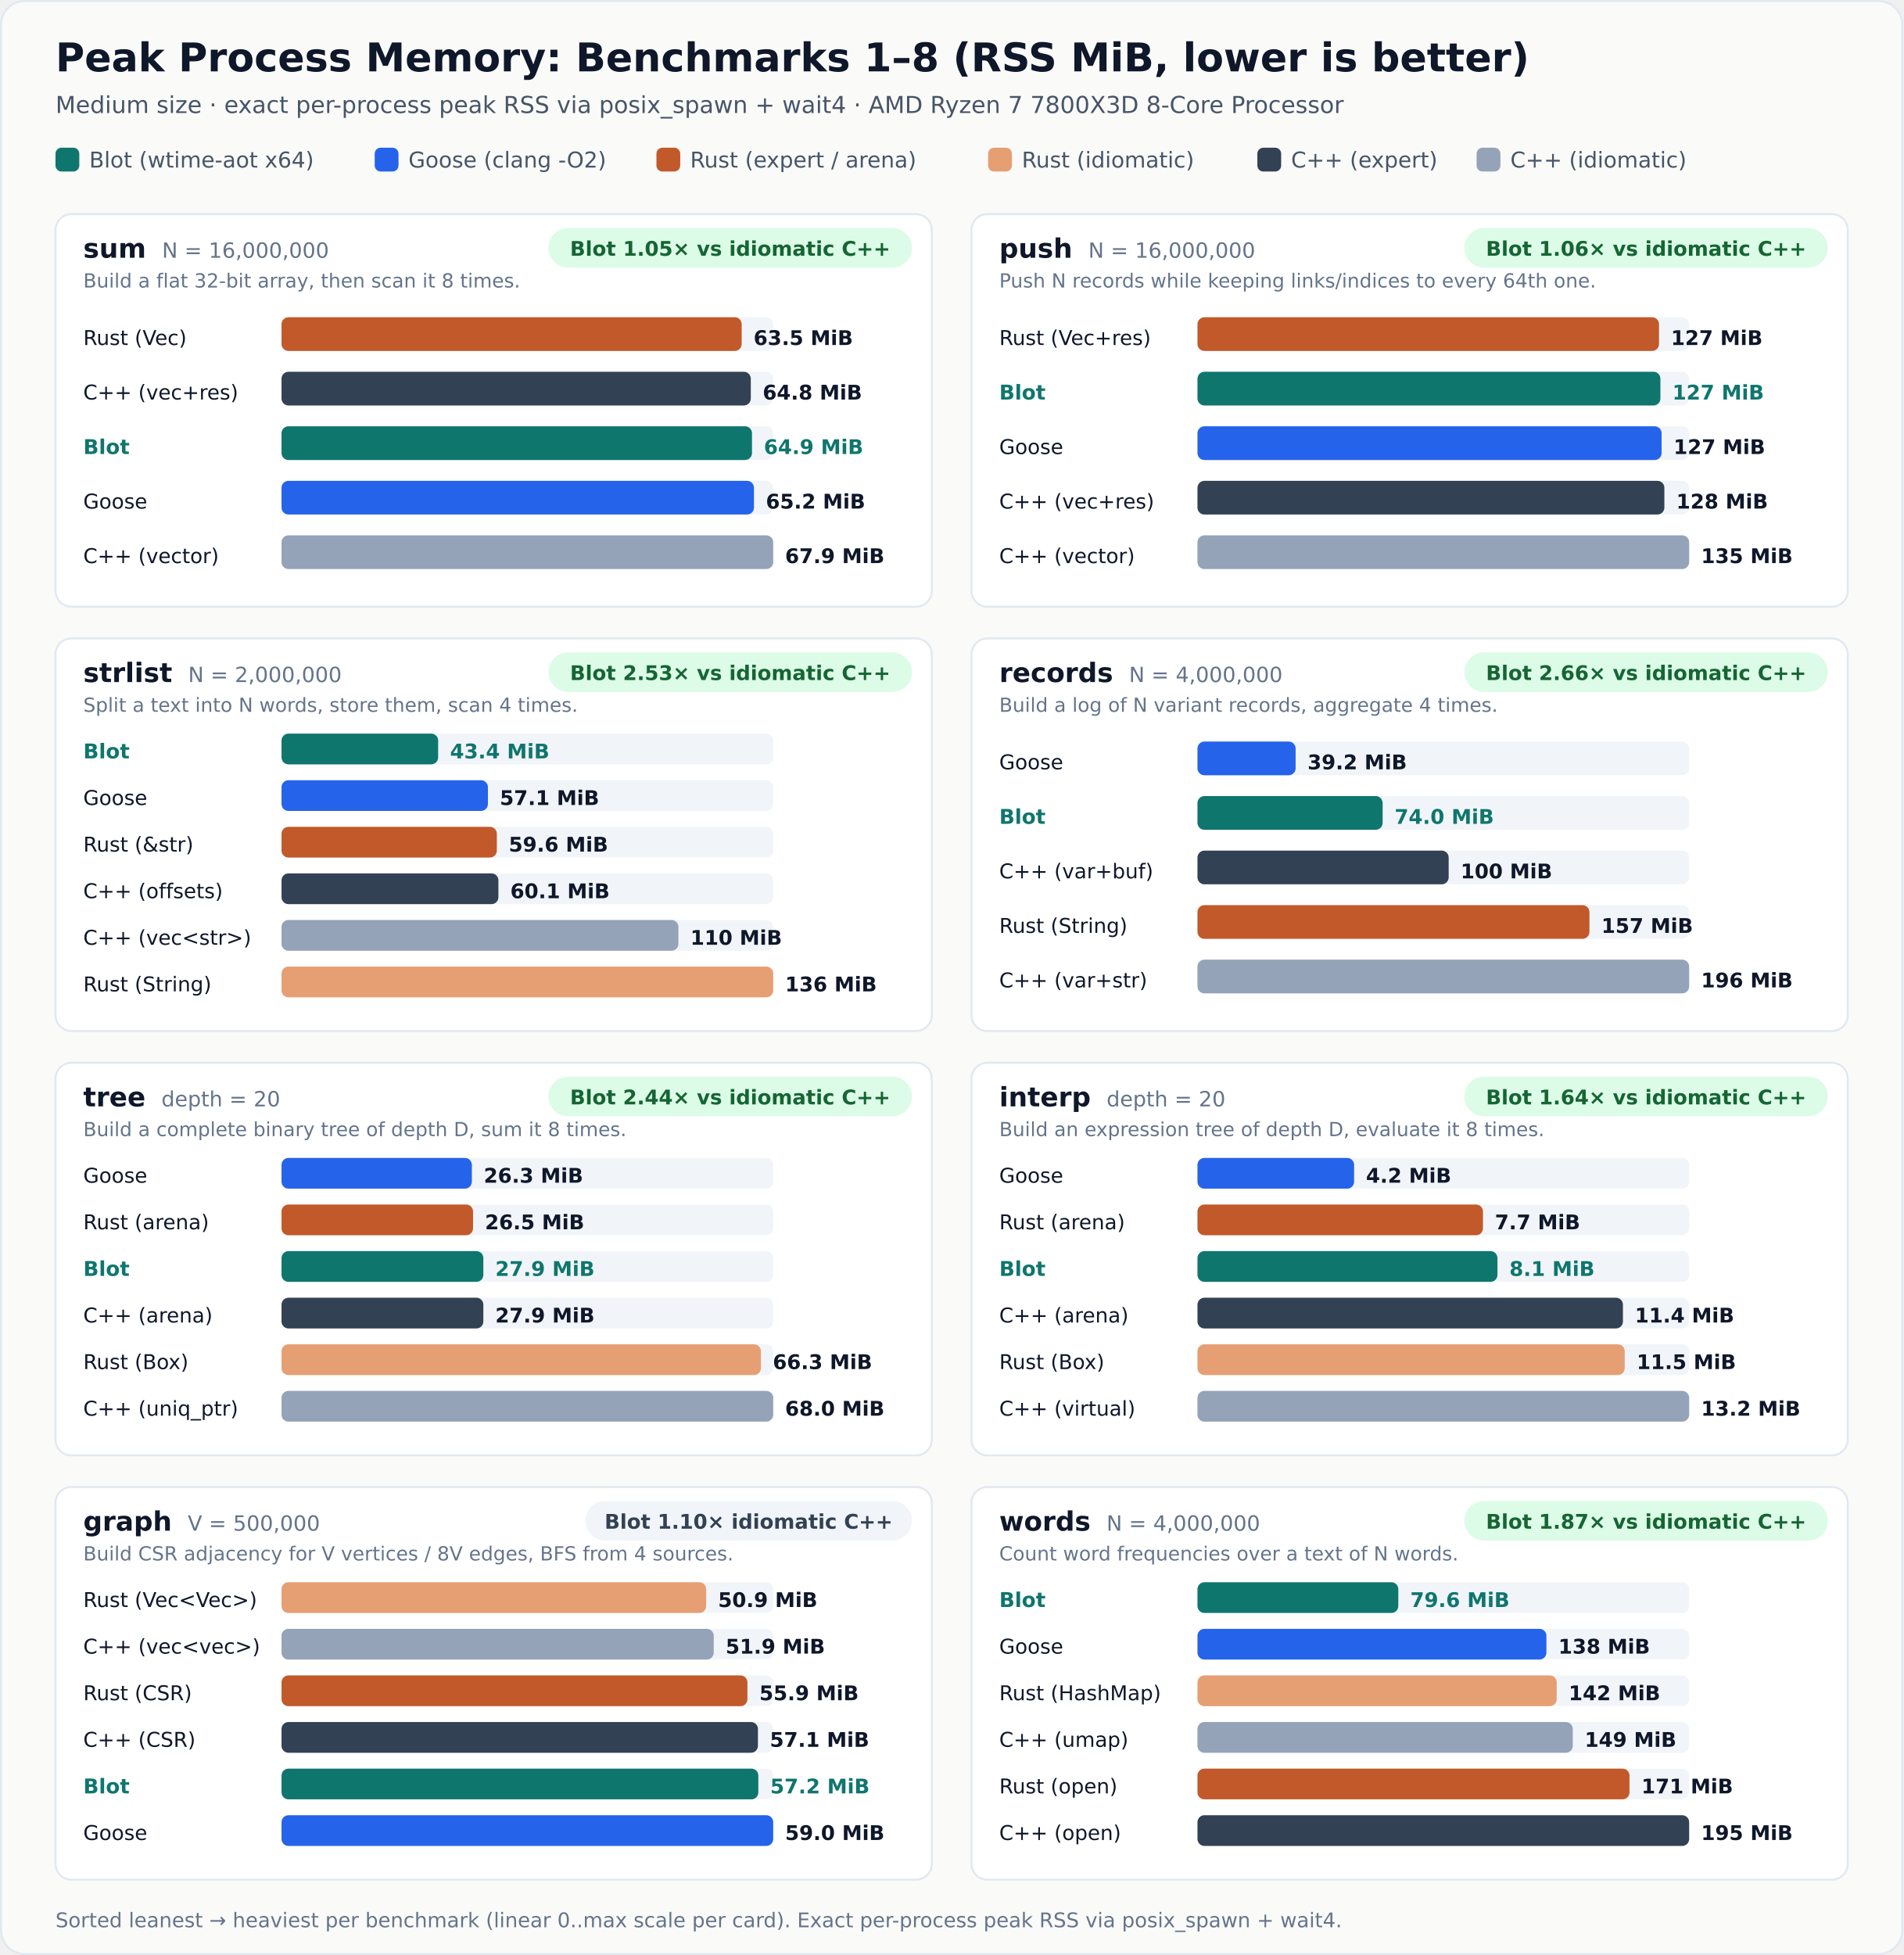
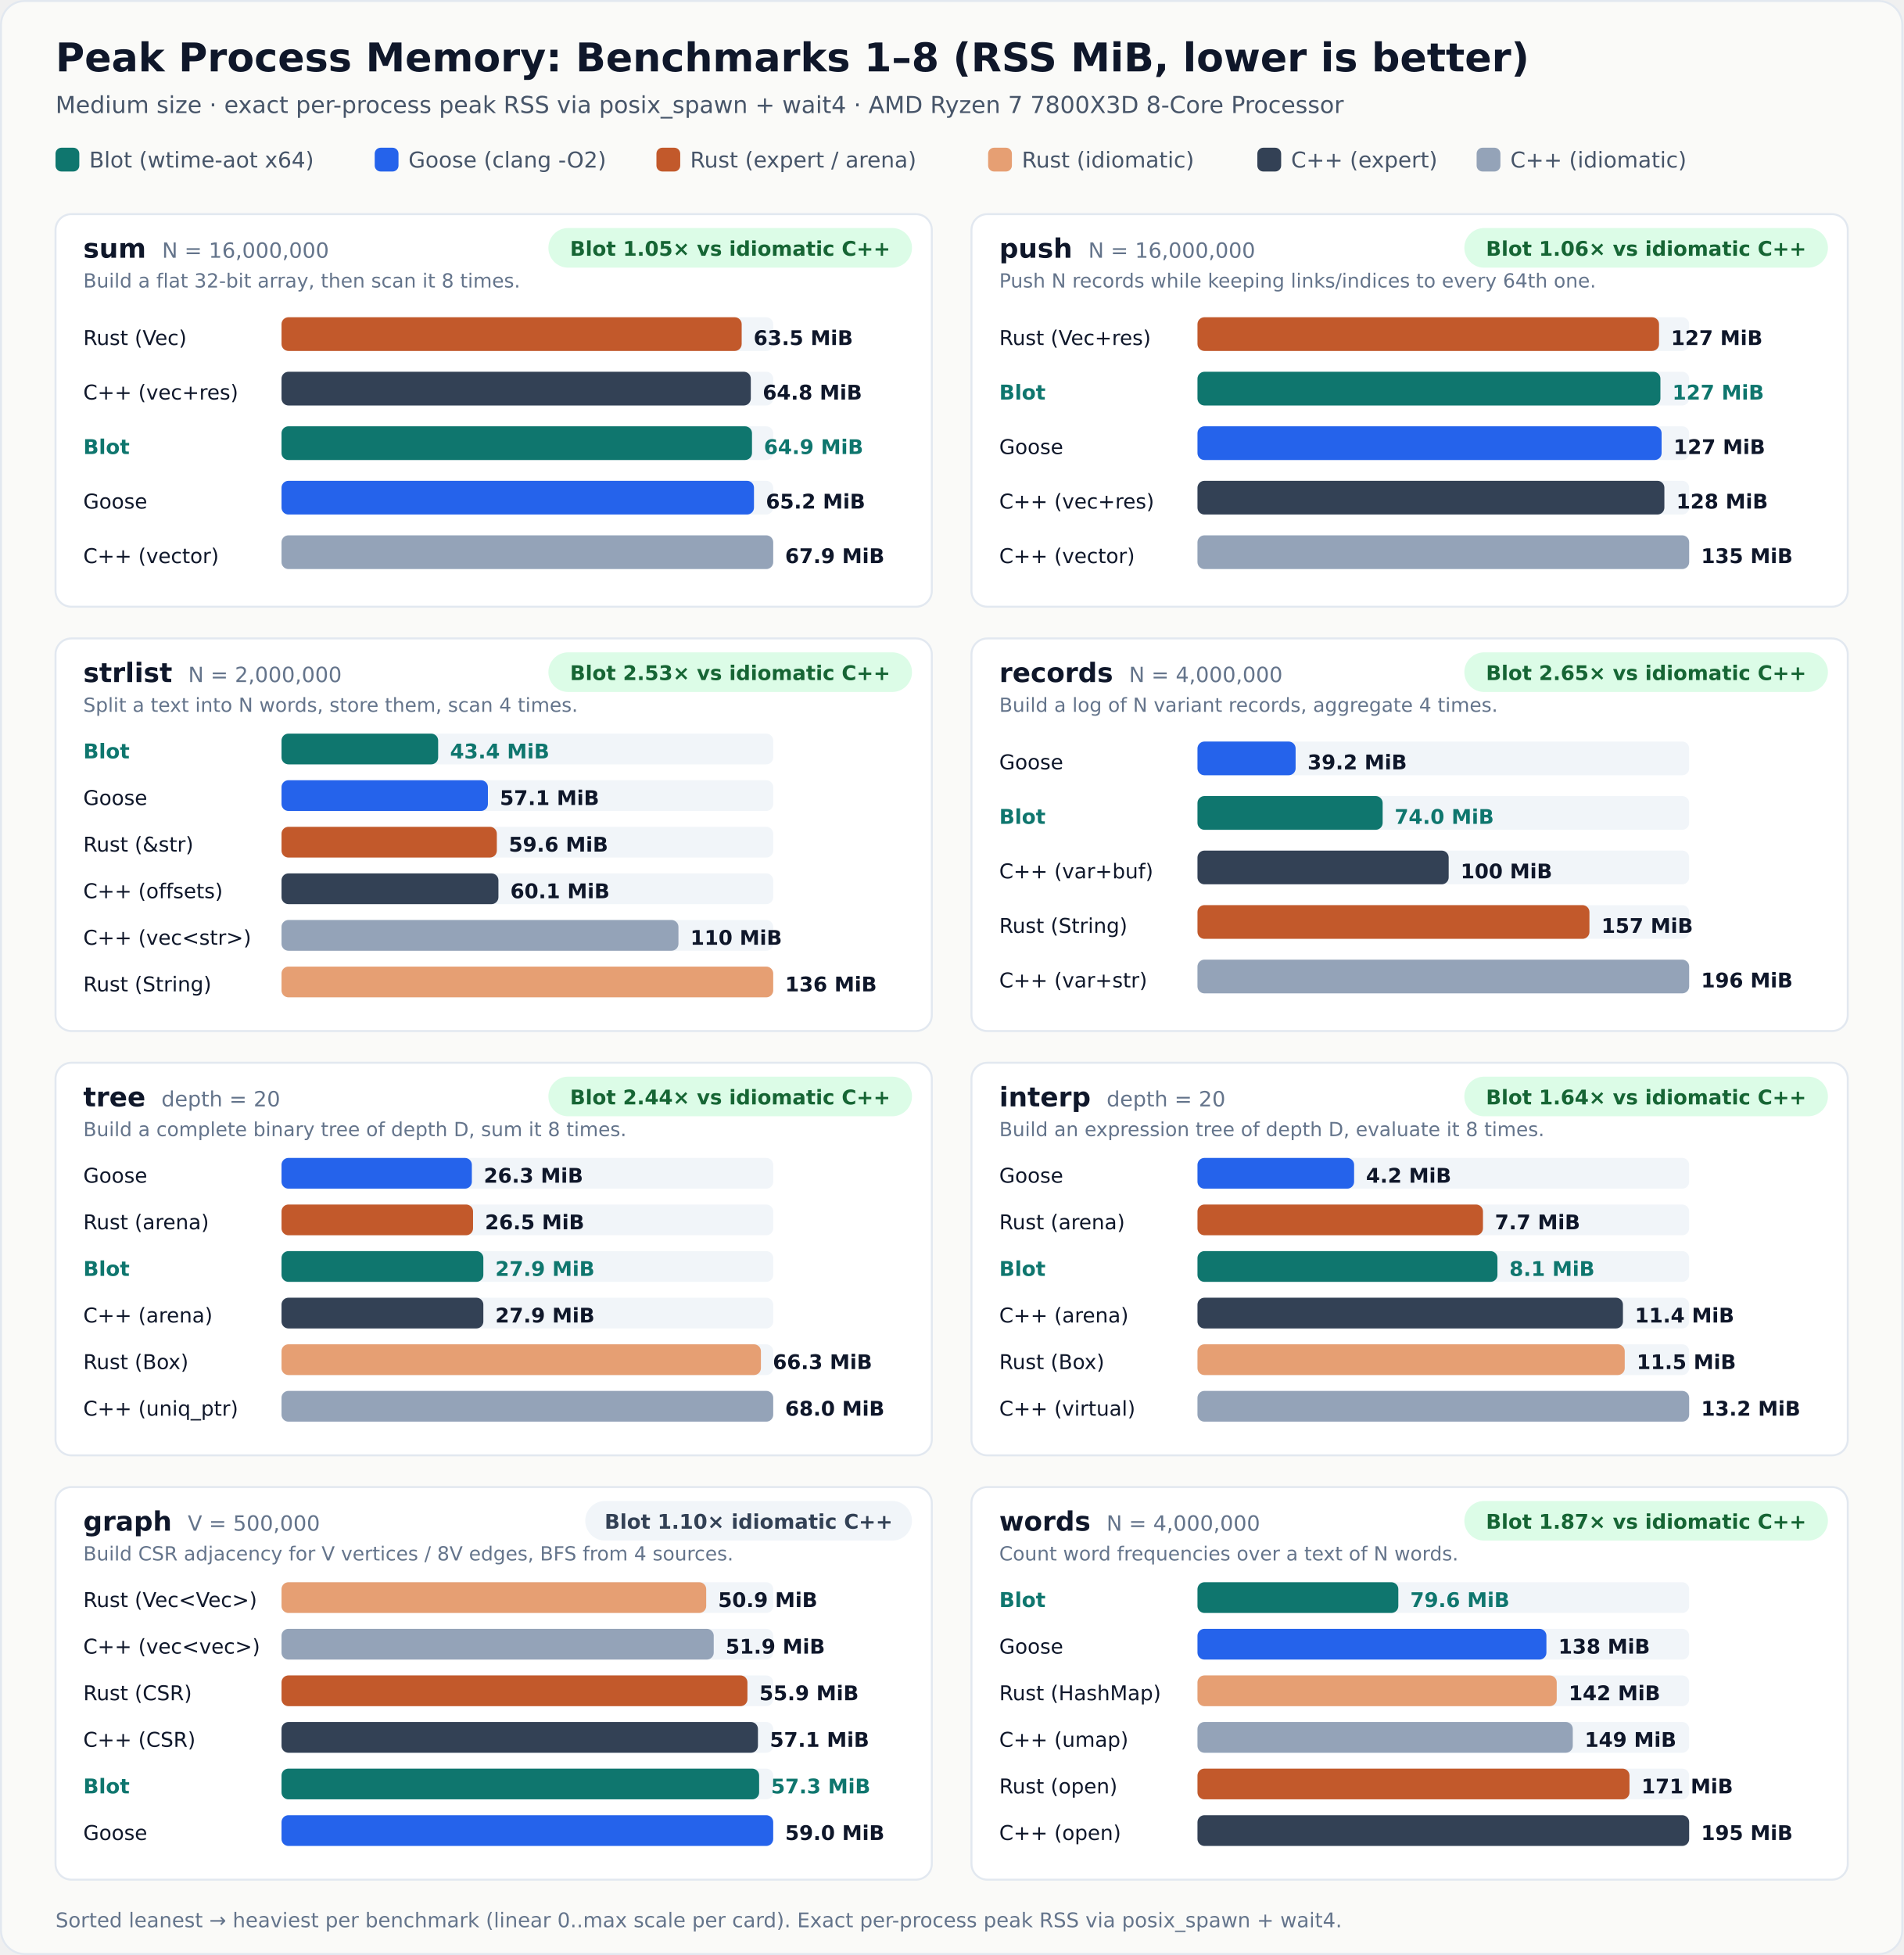
<svg xmlns="http://www.w3.org/2000/svg" width="960" height="986" viewBox="0 0 960 986" role="img" aria-label="Peak Process Memory: Benchmarks 1–8 (RSS MiB, lower is better)">
  <rect x="0.5" y="0.5" width="959" height="985" rx="12" fill="#fafaf8" stroke="#e2e8f0" />
  <text x="28.0" y="36.0" font-family="'DejaVu Sans', system-ui, -apple-system, 'Segoe UI', Helvetica, Arial, sans-serif" font-size="20" font-weight="700" fill="#0f172a" text-anchor="start">Peak Process Memory: Benchmarks 1–8 (RSS MiB, lower is better)</text>
  <text x="28.0" y="57.0" font-family="'DejaVu Sans', system-ui, -apple-system, 'Segoe UI', Helvetica, Arial, sans-serif" font-size="11.8" font-weight="400" fill="#475569" text-anchor="start">Medium size · exact per-process peak RSS via posix_spawn + wait4 · AMD Ryzen 7 7800X3D 8-Core Processor</text>
  <rect x="28.0" y="74.5" width="12" height="12" rx="3" fill="#0f766e" />
  <text x="45.0" y="84.5" font-family="'DejaVu Sans', system-ui, -apple-system, 'Segoe UI', Helvetica, Arial, sans-serif" font-size="11.0" font-weight="500" fill="#475569" text-anchor="start">Blot (wtime-aot x64)</text>
  <rect x="189.0" y="74.5" width="12" height="12" rx="3" fill="#2563eb" />
  <text x="206.0" y="84.5" font-family="'DejaVu Sans', system-ui, -apple-system, 'Segoe UI', Helvetica, Arial, sans-serif" font-size="11.0" font-weight="500" fill="#475569" text-anchor="start">Goose (clang -O2)</text>
  <rect x="331.1" y="74.5" width="12" height="12" rx="3" fill="#c2592b" />
  <text x="348.1" y="84.5" font-family="'DejaVu Sans', system-ui, -apple-system, 'Segoe UI', Helvetica, Arial, sans-serif" font-size="11.0" font-weight="500" fill="#475569" text-anchor="start">Rust (expert / arena)</text>
  <rect x="498.4" y="74.5" width="12" height="12" rx="3" fill="#e69f73" />
  <text x="515.4" y="84.5" font-family="'DejaVu Sans', system-ui, -apple-system, 'Segoe UI', Helvetica, Arial, sans-serif" font-size="11.0" font-weight="500" fill="#475569" text-anchor="start">Rust (idiomatic)</text>
  <rect x="634.2" y="74.5" width="12" height="12" rx="3" fill="#334155" />
  <text x="651.2" y="84.5" font-family="'DejaVu Sans', system-ui, -apple-system, 'Segoe UI', Helvetica, Arial, sans-serif" font-size="11.0" font-weight="500" fill="#475569" text-anchor="start">C++ (expert)</text>
  <rect x="744.8" y="74.5" width="12" height="12" rx="3" fill="#94a3b8" />
  <text x="761.8" y="84.5" font-family="'DejaVu Sans', system-ui, -apple-system, 'Segoe UI', Helvetica, Arial, sans-serif" font-size="11.0" font-weight="500" fill="#475569" text-anchor="start">C++ (idiomatic)</text>
  <rect x="28" y="108" width="442" height="198" rx="8" fill="#ffffff" stroke="#e2e8f0" />
  <text x="42.0" y="130.0" font-family="'DejaVu Sans', system-ui, -apple-system, 'Segoe UI', Helvetica, Arial, sans-serif" font-size="13.5" font-weight="700" fill="#0f172a">sum<tspan dx="8" font-size="10.6" font-weight="500" fill="#64748b">N = 16,000,000</tspan>
  </text>
  <rect x="276.6" y="115.0" width="183.4" height="20.0" rx="10" fill="#dcfce7" />
  <text x="368.3" y="129.0" font-family="'DejaVu Sans', system-ui, -apple-system, 'Segoe UI', Helvetica, Arial, sans-serif" font-size="10.2" font-weight="600" fill="#166534" text-anchor="middle">Blot 1.05× vs idiomatic C++</text>
  <text x="42.0" y="145.0" font-family="'DejaVu Sans', system-ui, -apple-system, 'Segoe UI', Helvetica, Arial, sans-serif" font-size="9.8" font-weight="400" fill="#64748b" text-anchor="start">Build a flat 32-bit array, then scan it 8 times.</text>
  <text x="42.0" y="174.0" font-family="'DejaVu Sans', system-ui, -apple-system, 'Segoe UI', Helvetica, Arial, sans-serif" font-size="10.3" font-weight="500" fill="#0f172a" text-anchor="start">Rust (Vec)</text>
  <rect x="142.0" y="160.0" width="248.0" height="17.0" rx="3.5" fill="#f1f5f9" />
  <rect x="142.0" y="160.0" width="232.1" height="17.0" rx="3.5" fill="#c2592b" />
  <text x="380.1" y="174.0" font-family="'DejaVu Sans', system-ui, -apple-system, 'Segoe UI', Helvetica, Arial, sans-serif" font-size="10.2" font-weight="600" fill="#0f172a" text-anchor="start">63.5 MiB</text>
  <text x="42.0" y="201.5" font-family="'DejaVu Sans', system-ui, -apple-system, 'Segoe UI', Helvetica, Arial, sans-serif" font-size="10.3" font-weight="500" fill="#0f172a" text-anchor="start">C++ (vec+res)</text>
  <rect x="142.0" y="187.5" width="248.0" height="17.0" rx="3.5" fill="#f1f5f9" />
  <rect x="142.0" y="187.5" width="236.7" height="17.0" rx="3.5" fill="#334155" />
  <text x="384.7" y="201.5" font-family="'DejaVu Sans', system-ui, -apple-system, 'Segoe UI', Helvetica, Arial, sans-serif" font-size="10.2" font-weight="600" fill="#0f172a" text-anchor="start">64.8 MiB</text>
  <text x="42.0" y="229.0" font-family="'DejaVu Sans', system-ui, -apple-system, 'Segoe UI', Helvetica, Arial, sans-serif" font-size="10.3" font-weight="700" fill="#0f766e" text-anchor="start">Blot</text>
  <rect x="142.0" y="215.0" width="248.0" height="17.0" rx="3.5" fill="#f1f5f9" />
  <rect x="142.0" y="215.0" width="237.3" height="17.0" rx="3.5" fill="#0f766e" />
  <text x="385.3" y="229.0" font-family="'DejaVu Sans', system-ui, -apple-system, 'Segoe UI', Helvetica, Arial, sans-serif" font-size="10.2" font-weight="700" fill="#0f766e" text-anchor="start">64.9 MiB</text>
  <text x="42.0" y="256.5" font-family="'DejaVu Sans', system-ui, -apple-system, 'Segoe UI', Helvetica, Arial, sans-serif" font-size="10.3" font-weight="500" fill="#0f172a" text-anchor="start">Goose</text>
  <rect x="142.0" y="242.5" width="248.0" height="17.0" rx="3.5" fill="#f1f5f9" />
  <rect x="142.0" y="242.5" width="238.3" height="17.0" rx="3.5" fill="#2563eb" />
  <text x="386.3" y="256.5" font-family="'DejaVu Sans', system-ui, -apple-system, 'Segoe UI', Helvetica, Arial, sans-serif" font-size="10.2" font-weight="600" fill="#0f172a" text-anchor="start">65.2 MiB</text>
  <text x="42.0" y="284.0" font-family="'DejaVu Sans', system-ui, -apple-system, 'Segoe UI', Helvetica, Arial, sans-serif" font-size="10.3" font-weight="500" fill="#0f172a" text-anchor="start">C++ (vector)</text>
  <rect x="142.0" y="270.0" width="248.0" height="17.0" rx="3.5" fill="#f1f5f9" />
  <rect x="142.0" y="270.0" width="248.0" height="17.0" rx="3.5" fill="#94a3b8" />
  <text x="396.0" y="284.0" font-family="'DejaVu Sans', system-ui, -apple-system, 'Segoe UI', Helvetica, Arial, sans-serif" font-size="10.2" font-weight="600" fill="#0f172a" text-anchor="start">67.9 MiB</text>
  <rect x="490" y="108" width="442" height="198" rx="8" fill="#ffffff" stroke="#e2e8f0" />
  <text x="504.0" y="130.0" font-family="'DejaVu Sans', system-ui, -apple-system, 'Segoe UI', Helvetica, Arial, sans-serif" font-size="13.5" font-weight="700" fill="#0f172a">push<tspan dx="8" font-size="10.6" font-weight="500" fill="#64748b">N = 16,000,000</tspan>
  </text>
  <rect x="738.6" y="115.0" width="183.4" height="20.0" rx="10" fill="#dcfce7" />
  <text x="830.3" y="129.0" font-family="'DejaVu Sans', system-ui, -apple-system, 'Segoe UI', Helvetica, Arial, sans-serif" font-size="10.2" font-weight="600" fill="#166534" text-anchor="middle">Blot 1.06× vs idiomatic C++</text>
  <text x="504.0" y="145.0" font-family="'DejaVu Sans', system-ui, -apple-system, 'Segoe UI', Helvetica, Arial, sans-serif" font-size="9.8" font-weight="400" fill="#64748b" text-anchor="start">Push N records while keeping links/indices to every 64th one.</text>
  <text x="504.0" y="174.0" font-family="'DejaVu Sans', system-ui, -apple-system, 'Segoe UI', Helvetica, Arial, sans-serif" font-size="10.3" font-weight="500" fill="#0f172a" text-anchor="start">Rust (Vec+res)</text>
  <rect x="604.0" y="160.0" width="248.0" height="17.0" rx="3.5" fill="#f1f5f9" />
  <rect x="604.0" y="160.0" width="232.8" height="17.0" rx="3.5" fill="#c2592b" />
  <text x="842.8" y="174.0" font-family="'DejaVu Sans', system-ui, -apple-system, 'Segoe UI', Helvetica, Arial, sans-serif" font-size="10.2" font-weight="600" fill="#0f172a" text-anchor="start">127 MiB</text>
  <text x="504.0" y="201.5" font-family="'DejaVu Sans', system-ui, -apple-system, 'Segoe UI', Helvetica, Arial, sans-serif" font-size="10.3" font-weight="700" fill="#0f766e" text-anchor="start">Blot</text>
  <rect x="604.0" y="187.5" width="248.0" height="17.0" rx="3.5" fill="#f1f5f9" />
  <rect x="604.0" y="187.5" width="233.5" height="17.0" rx="3.5" fill="#0f766e" />
  <text x="843.5" y="201.5" font-family="'DejaVu Sans', system-ui, -apple-system, 'Segoe UI', Helvetica, Arial, sans-serif" font-size="10.2" font-weight="700" fill="#0f766e" text-anchor="start">127 MiB</text>
  <text x="504.0" y="229.0" font-family="'DejaVu Sans', system-ui, -apple-system, 'Segoe UI', Helvetica, Arial, sans-serif" font-size="10.3" font-weight="500" fill="#0f172a" text-anchor="start">Goose</text>
  <rect x="604.0" y="215.0" width="248.0" height="17.0" rx="3.5" fill="#f1f5f9" />
  <rect x="604.0" y="215.0" width="234.1" height="17.0" rx="3.5" fill="#2563eb" />
  <text x="844.1" y="229.0" font-family="'DejaVu Sans', system-ui, -apple-system, 'Segoe UI', Helvetica, Arial, sans-serif" font-size="10.2" font-weight="600" fill="#0f172a" text-anchor="start">127 MiB</text>
  <text x="504.0" y="256.5" font-family="'DejaVu Sans', system-ui, -apple-system, 'Segoe UI', Helvetica, Arial, sans-serif" font-size="10.3" font-weight="500" fill="#0f172a" text-anchor="start">C++ (vec+res)</text>
  <rect x="604.0" y="242.5" width="248.0" height="17.0" rx="3.5" fill="#f1f5f9" />
  <rect x="604.0" y="242.5" width="235.5" height="17.0" rx="3.5" fill="#334155" />
  <text x="845.5" y="256.5" font-family="'DejaVu Sans', system-ui, -apple-system, 'Segoe UI', Helvetica, Arial, sans-serif" font-size="10.2" font-weight="600" fill="#0f172a" text-anchor="start">128 MiB</text>
  <text x="504.0" y="284.0" font-family="'DejaVu Sans', system-ui, -apple-system, 'Segoe UI', Helvetica, Arial, sans-serif" font-size="10.3" font-weight="500" fill="#0f172a" text-anchor="start">C++ (vector)</text>
  <rect x="604.0" y="270.0" width="248.0" height="17.0" rx="3.5" fill="#f1f5f9" />
  <rect x="604.0" y="270.0" width="248.0" height="17.0" rx="3.5" fill="#94a3b8" />
  <text x="858.0" y="284.0" font-family="'DejaVu Sans', system-ui, -apple-system, 'Segoe UI', Helvetica, Arial, sans-serif" font-size="10.2" font-weight="600" fill="#0f172a" text-anchor="start">135 MiB</text>
  <rect x="28" y="322" width="442" height="198" rx="8" fill="#ffffff" stroke="#e2e8f0" />
  <text x="42.0" y="344.0" font-family="'DejaVu Sans', system-ui, -apple-system, 'Segoe UI', Helvetica, Arial, sans-serif" font-size="13.5" font-weight="700" fill="#0f172a">strlist<tspan dx="8" font-size="10.6" font-weight="500" fill="#64748b">N = 2,000,000</tspan>
  </text>
  <rect x="276.6" y="329.0" width="183.4" height="20.0" rx="10" fill="#dcfce7" />
  <text x="368.3" y="343.0" font-family="'DejaVu Sans', system-ui, -apple-system, 'Segoe UI', Helvetica, Arial, sans-serif" font-size="10.2" font-weight="600" fill="#166534" text-anchor="middle">Blot 2.53× vs idiomatic C++</text>
  <text x="42.0" y="359.0" font-family="'DejaVu Sans', system-ui, -apple-system, 'Segoe UI', Helvetica, Arial, sans-serif" font-size="9.8" font-weight="400" fill="#64748b" text-anchor="start">Split a text into N words, store them, scan 4 times.</text>
  <text x="42.0" y="382.5" font-family="'DejaVu Sans', system-ui, -apple-system, 'Segoe UI', Helvetica, Arial, sans-serif" font-size="10.3" font-weight="700" fill="#0f766e" text-anchor="start">Blot</text>
  <rect x="142.0" y="370.0" width="248.0" height="15.5" rx="3.5" fill="#f1f5f9" />
  <rect x="142.0" y="370.0" width="79.0" height="15.5" rx="3.5" fill="#0f766e" />
  <text x="227.0" y="382.5" font-family="'DejaVu Sans', system-ui, -apple-system, 'Segoe UI', Helvetica, Arial, sans-serif" font-size="10.2" font-weight="700" fill="#0f766e" text-anchor="start">43.4 MiB</text>
  <text x="42.0" y="406.0" font-family="'DejaVu Sans', system-ui, -apple-system, 'Segoe UI', Helvetica, Arial, sans-serif" font-size="10.3" font-weight="500" fill="#0f172a" text-anchor="start">Goose</text>
  <rect x="142.0" y="393.5" width="248.0" height="15.5" rx="3.5" fill="#f1f5f9" />
  <rect x="142.0" y="393.5" width="104.1" height="15.5" rx="3.5" fill="#2563eb" />
  <text x="252.1" y="406.0" font-family="'DejaVu Sans', system-ui, -apple-system, 'Segoe UI', Helvetica, Arial, sans-serif" font-size="10.2" font-weight="600" fill="#0f172a" text-anchor="start">57.1 MiB</text>
  <text x="42.0" y="429.5" font-family="'DejaVu Sans', system-ui, -apple-system, 'Segoe UI', Helvetica, Arial, sans-serif" font-size="10.3" font-weight="500" fill="#0f172a" text-anchor="start">Rust (&amp;str)</text>
  <rect x="142.0" y="417.0" width="248.0" height="15.5" rx="3.5" fill="#f1f5f9" />
  <rect x="142.0" y="417.0" width="108.6" height="15.5" rx="3.5" fill="#c2592b" />
  <text x="256.6" y="429.5" font-family="'DejaVu Sans', system-ui, -apple-system, 'Segoe UI', Helvetica, Arial, sans-serif" font-size="10.2" font-weight="600" fill="#0f172a" text-anchor="start">59.6 MiB</text>
  <text x="42.0" y="453.0" font-family="'DejaVu Sans', system-ui, -apple-system, 'Segoe UI', Helvetica, Arial, sans-serif" font-size="10.3" font-weight="500" fill="#0f172a" text-anchor="start">C++ (offsets)</text>
  <rect x="142.0" y="440.5" width="248.0" height="15.5" rx="3.5" fill="#f1f5f9" />
  <rect x="142.0" y="440.5" width="109.4" height="15.5" rx="3.5" fill="#334155" />
  <text x="257.4" y="453.0" font-family="'DejaVu Sans', system-ui, -apple-system, 'Segoe UI', Helvetica, Arial, sans-serif" font-size="10.2" font-weight="600" fill="#0f172a" text-anchor="start">60.1 MiB</text>
  <text x="42.0" y="476.5" font-family="'DejaVu Sans', system-ui, -apple-system, 'Segoe UI', Helvetica, Arial, sans-serif" font-size="10.3" font-weight="500" fill="#0f172a" text-anchor="start">C++ (vec&lt;str&gt;)</text>
  <rect x="142.0" y="464.0" width="248.0" height="15.5" rx="3.5" fill="#f1f5f9" />
  <rect x="142.0" y="464.0" width="200.2" height="15.5" rx="3.5" fill="#94a3b8" />
  <text x="348.2" y="476.5" font-family="'DejaVu Sans', system-ui, -apple-system, 'Segoe UI', Helvetica, Arial, sans-serif" font-size="10.2" font-weight="600" fill="#0f172a" text-anchor="start">110 MiB</text>
  <text x="42.0" y="500.0" font-family="'DejaVu Sans', system-ui, -apple-system, 'Segoe UI', Helvetica, Arial, sans-serif" font-size="10.3" font-weight="500" fill="#0f172a" text-anchor="start">Rust (String)</text>
  <rect x="142.0" y="487.5" width="248.0" height="15.5" rx="3.5" fill="#f1f5f9" />
  <rect x="142.0" y="487.5" width="248.0" height="15.5" rx="3.5" fill="#e69f73" />
  <text x="396.0" y="500.0" font-family="'DejaVu Sans', system-ui, -apple-system, 'Segoe UI', Helvetica, Arial, sans-serif" font-size="10.2" font-weight="600" fill="#0f172a" text-anchor="start">136 MiB</text>
  <rect x="490" y="322" width="442" height="198" rx="8" fill="#ffffff" stroke="#e2e8f0" />
  <text x="504.0" y="344.0" font-family="'DejaVu Sans', system-ui, -apple-system, 'Segoe UI', Helvetica, Arial, sans-serif" font-size="13.5" font-weight="700" fill="#0f172a">records<tspan dx="8" font-size="10.6" font-weight="500" fill="#64748b">N = 4,000,000</tspan>
  </text>
  <rect x="738.6" y="329.0" width="183.4" height="20.0" rx="10" fill="#dcfce7" />
-   <text x="830.3" y="343.0" font-family="'DejaVu Sans', system-ui, -apple-system, 'Segoe UI', Helvetica, Arial, sans-serif" font-size="10.2" font-weight="600" fill="#166534" text-anchor="middle">Blot 2.66× vs idiomatic C++</text>
+   <text x="830.3" y="343.0" font-family="'DejaVu Sans', system-ui, -apple-system, 'Segoe UI', Helvetica, Arial, sans-serif" font-size="10.2" font-weight="600" fill="#166534" text-anchor="middle">Blot 2.65× vs idiomatic C++</text>
  <text x="504.0" y="359.0" font-family="'DejaVu Sans', system-ui, -apple-system, 'Segoe UI', Helvetica, Arial, sans-serif" font-size="9.8" font-weight="400" fill="#64748b" text-anchor="start">Build a log of N variant records, aggregate 4 times.</text>
  <text x="504.0" y="388.0" font-family="'DejaVu Sans', system-ui, -apple-system, 'Segoe UI', Helvetica, Arial, sans-serif" font-size="10.3" font-weight="500" fill="#0f172a" text-anchor="start">Goose</text>
  <rect x="604.0" y="374.0" width="248.0" height="17.0" rx="3.5" fill="#f1f5f9" />
  <rect x="604.0" y="374.0" width="49.5" height="17.0" rx="3.5" fill="#2563eb" />
  <text x="659.5" y="388.0" font-family="'DejaVu Sans', system-ui, -apple-system, 'Segoe UI', Helvetica, Arial, sans-serif" font-size="10.2" font-weight="600" fill="#0f172a" text-anchor="start">39.2 MiB</text>
  <text x="504.0" y="415.5" font-family="'DejaVu Sans', system-ui, -apple-system, 'Segoe UI', Helvetica, Arial, sans-serif" font-size="10.3" font-weight="700" fill="#0f766e" text-anchor="start">Blot</text>
  <rect x="604.0" y="401.5" width="248.0" height="17.0" rx="3.5" fill="#f1f5f9" />
  <rect x="604.0" y="401.5" width="93.4" height="17.0" rx="3.5" fill="#0f766e" />
  <text x="703.4" y="415.5" font-family="'DejaVu Sans', system-ui, -apple-system, 'Segoe UI', Helvetica, Arial, sans-serif" font-size="10.2" font-weight="700" fill="#0f766e" text-anchor="start">74.0 MiB</text>
  <text x="504.0" y="443.0" font-family="'DejaVu Sans', system-ui, -apple-system, 'Segoe UI', Helvetica, Arial, sans-serif" font-size="10.3" font-weight="500" fill="#0f172a" text-anchor="start">C++ (var+buf)</text>
  <rect x="604.0" y="429.0" width="248.0" height="17.0" rx="3.5" fill="#f1f5f9" />
  <rect x="604.0" y="429.0" width="126.7" height="17.0" rx="3.5" fill="#334155" />
  <text x="736.7" y="443.0" font-family="'DejaVu Sans', system-ui, -apple-system, 'Segoe UI', Helvetica, Arial, sans-serif" font-size="10.2" font-weight="600" fill="#0f172a" text-anchor="start">100 MiB</text>
  <text x="504.0" y="470.5" font-family="'DejaVu Sans', system-ui, -apple-system, 'Segoe UI', Helvetica, Arial, sans-serif" font-size="10.3" font-weight="500" fill="#0f172a" text-anchor="start">Rust (String)</text>
  <rect x="604.0" y="456.5" width="248.0" height="17.0" rx="3.5" fill="#f1f5f9" />
  <rect x="604.0" y="456.5" width="197.7" height="17.0" rx="3.5" fill="#c2592b" />
  <text x="807.7" y="470.5" font-family="'DejaVu Sans', system-ui, -apple-system, 'Segoe UI', Helvetica, Arial, sans-serif" font-size="10.2" font-weight="600" fill="#0f172a" text-anchor="start">157 MiB</text>
  <text x="504.0" y="498.0" font-family="'DejaVu Sans', system-ui, -apple-system, 'Segoe UI', Helvetica, Arial, sans-serif" font-size="10.3" font-weight="500" fill="#0f172a" text-anchor="start">C++ (var+str)</text>
  <rect x="604.0" y="484.0" width="248.0" height="17.0" rx="3.5" fill="#f1f5f9" />
  <rect x="604.0" y="484.0" width="248.0" height="17.0" rx="3.5" fill="#94a3b8" />
  <text x="858.0" y="498.0" font-family="'DejaVu Sans', system-ui, -apple-system, 'Segoe UI', Helvetica, Arial, sans-serif" font-size="10.2" font-weight="600" fill="#0f172a" text-anchor="start">196 MiB</text>
  <rect x="28" y="536" width="442" height="198" rx="8" fill="#ffffff" stroke="#e2e8f0" />
  <text x="42.0" y="558.0" font-family="'DejaVu Sans', system-ui, -apple-system, 'Segoe UI', Helvetica, Arial, sans-serif" font-size="13.5" font-weight="700" fill="#0f172a">tree<tspan dx="8" font-size="10.6" font-weight="500" fill="#64748b">depth = 20</tspan>
  </text>
  <rect x="276.6" y="543.0" width="183.4" height="20.0" rx="10" fill="#dcfce7" />
  <text x="368.3" y="557.0" font-family="'DejaVu Sans', system-ui, -apple-system, 'Segoe UI', Helvetica, Arial, sans-serif" font-size="10.2" font-weight="600" fill="#166534" text-anchor="middle">Blot 2.44× vs idiomatic C++</text>
  <text x="42.0" y="573.0" font-family="'DejaVu Sans', system-ui, -apple-system, 'Segoe UI', Helvetica, Arial, sans-serif" font-size="9.8" font-weight="400" fill="#64748b" text-anchor="start">Build a complete binary tree of depth D, sum it 8 times.</text>
  <text x="42.0" y="596.5" font-family="'DejaVu Sans', system-ui, -apple-system, 'Segoe UI', Helvetica, Arial, sans-serif" font-size="10.3" font-weight="500" fill="#0f172a" text-anchor="start">Goose</text>
  <rect x="142.0" y="584.0" width="248.0" height="15.5" rx="3.5" fill="#f1f5f9" />
  <rect x="142.0" y="584.0" width="96.0" height="15.5" rx="3.5" fill="#2563eb" />
  <text x="244.0" y="596.5" font-family="'DejaVu Sans', system-ui, -apple-system, 'Segoe UI', Helvetica, Arial, sans-serif" font-size="10.2" font-weight="600" fill="#0f172a" text-anchor="start">26.3 MiB</text>
  <text x="42.0" y="620.0" font-family="'DejaVu Sans', system-ui, -apple-system, 'Segoe UI', Helvetica, Arial, sans-serif" font-size="10.3" font-weight="500" fill="#0f172a" text-anchor="start">Rust (arena)</text>
  <rect x="142.0" y="607.5" width="248.0" height="15.5" rx="3.5" fill="#f1f5f9" />
  <rect x="142.0" y="607.5" width="96.6" height="15.5" rx="3.5" fill="#c2592b" />
  <text x="244.6" y="620.0" font-family="'DejaVu Sans', system-ui, -apple-system, 'Segoe UI', Helvetica, Arial, sans-serif" font-size="10.2" font-weight="600" fill="#0f172a" text-anchor="start">26.5 MiB</text>
  <text x="42.0" y="643.5" font-family="'DejaVu Sans', system-ui, -apple-system, 'Segoe UI', Helvetica, Arial, sans-serif" font-size="10.3" font-weight="700" fill="#0f766e" text-anchor="start">Blot</text>
  <rect x="142.0" y="631.0" width="248.0" height="15.5" rx="3.5" fill="#f1f5f9" />
  <rect x="142.0" y="631.0" width="101.8" height="15.5" rx="3.5" fill="#0f766e" />
  <text x="249.8" y="643.5" font-family="'DejaVu Sans', system-ui, -apple-system, 'Segoe UI', Helvetica, Arial, sans-serif" font-size="10.2" font-weight="700" fill="#0f766e" text-anchor="start">27.9 MiB</text>
  <text x="42.0" y="667.0" font-family="'DejaVu Sans', system-ui, -apple-system, 'Segoe UI', Helvetica, Arial, sans-serif" font-size="10.3" font-weight="500" fill="#0f172a" text-anchor="start">C++ (arena)</text>
  <rect x="142.0" y="654.5" width="248.0" height="15.5" rx="3.5" fill="#f1f5f9" />
  <rect x="142.0" y="654.5" width="101.8" height="15.5" rx="3.5" fill="#334155" />
  <text x="249.8" y="667.0" font-family="'DejaVu Sans', system-ui, -apple-system, 'Segoe UI', Helvetica, Arial, sans-serif" font-size="10.2" font-weight="600" fill="#0f172a" text-anchor="start">27.9 MiB</text>
  <text x="42.0" y="690.5" font-family="'DejaVu Sans', system-ui, -apple-system, 'Segoe UI', Helvetica, Arial, sans-serif" font-size="10.3" font-weight="500" fill="#0f172a" text-anchor="start">Rust (Box)</text>
  <rect x="142.0" y="678.0" width="248.0" height="15.5" rx="3.5" fill="#f1f5f9" />
  <rect x="142.0" y="678.0" width="241.8" height="15.5" rx="3.5" fill="#e69f73" />
  <text x="389.8" y="690.5" font-family="'DejaVu Sans', system-ui, -apple-system, 'Segoe UI', Helvetica, Arial, sans-serif" font-size="10.2" font-weight="600" fill="#0f172a" text-anchor="start">66.3 MiB</text>
  <text x="42.0" y="714.0" font-family="'DejaVu Sans', system-ui, -apple-system, 'Segoe UI', Helvetica, Arial, sans-serif" font-size="10.3" font-weight="500" fill="#0f172a" text-anchor="start">C++ (uniq_ptr)</text>
  <rect x="142.0" y="701.5" width="248.0" height="15.5" rx="3.5" fill="#f1f5f9" />
  <rect x="142.0" y="701.5" width="248.0" height="15.5" rx="3.5" fill="#94a3b8" />
  <text x="396.0" y="714.0" font-family="'DejaVu Sans', system-ui, -apple-system, 'Segoe UI', Helvetica, Arial, sans-serif" font-size="10.2" font-weight="600" fill="#0f172a" text-anchor="start">68.0 MiB</text>
  <rect x="490" y="536" width="442" height="198" rx="8" fill="#ffffff" stroke="#e2e8f0" />
  <text x="504.0" y="558.0" font-family="'DejaVu Sans', system-ui, -apple-system, 'Segoe UI', Helvetica, Arial, sans-serif" font-size="13.5" font-weight="700" fill="#0f172a">interp<tspan dx="8" font-size="10.6" font-weight="500" fill="#64748b">depth = 20</tspan>
  </text>
  <rect x="738.6" y="543.0" width="183.4" height="20.0" rx="10" fill="#dcfce7" />
  <text x="830.3" y="557.0" font-family="'DejaVu Sans', system-ui, -apple-system, 'Segoe UI', Helvetica, Arial, sans-serif" font-size="10.2" font-weight="600" fill="#166534" text-anchor="middle">Blot 1.64× vs idiomatic C++</text>
  <text x="504.0" y="573.0" font-family="'DejaVu Sans', system-ui, -apple-system, 'Segoe UI', Helvetica, Arial, sans-serif" font-size="9.8" font-weight="400" fill="#64748b" text-anchor="start">Build an expression tree of depth D, evaluate it 8 times.</text>
  <text x="504.0" y="596.5" font-family="'DejaVu Sans', system-ui, -apple-system, 'Segoe UI', Helvetica, Arial, sans-serif" font-size="10.3" font-weight="500" fill="#0f172a" text-anchor="start">Goose</text>
  <rect x="604.0" y="584.0" width="248.0" height="15.5" rx="3.5" fill="#f1f5f9" />
  <rect x="604.0" y="584.0" width="79.0" height="15.5" rx="3.5" fill="#2563eb" />
  <text x="689.0" y="596.5" font-family="'DejaVu Sans', system-ui, -apple-system, 'Segoe UI', Helvetica, Arial, sans-serif" font-size="10.2" font-weight="600" fill="#0f172a" text-anchor="start">4.2 MiB</text>
  <text x="504.0" y="620.0" font-family="'DejaVu Sans', system-ui, -apple-system, 'Segoe UI', Helvetica, Arial, sans-serif" font-size="10.3" font-weight="500" fill="#0f172a" text-anchor="start">Rust (arena)</text>
  <rect x="604.0" y="607.5" width="248.0" height="15.5" rx="3.5" fill="#f1f5f9" />
  <rect x="604.0" y="607.5" width="144.0" height="15.5" rx="3.5" fill="#c2592b" />
  <text x="754.0" y="620.0" font-family="'DejaVu Sans', system-ui, -apple-system, 'Segoe UI', Helvetica, Arial, sans-serif" font-size="10.2" font-weight="600" fill="#0f172a" text-anchor="start">7.7 MiB</text>
  <text x="504.0" y="643.5" font-family="'DejaVu Sans', system-ui, -apple-system, 'Segoe UI', Helvetica, Arial, sans-serif" font-size="10.3" font-weight="700" fill="#0f766e" text-anchor="start">Blot</text>
  <rect x="604.0" y="631.0" width="248.0" height="15.5" rx="3.5" fill="#f1f5f9" />
  <rect x="604.0" y="631.0" width="151.3" height="15.5" rx="3.5" fill="#0f766e" />
  <text x="761.3" y="643.5" font-family="'DejaVu Sans', system-ui, -apple-system, 'Segoe UI', Helvetica, Arial, sans-serif" font-size="10.2" font-weight="700" fill="#0f766e" text-anchor="start">8.1 MiB</text>
  <text x="504.0" y="667.0" font-family="'DejaVu Sans', system-ui, -apple-system, 'Segoe UI', Helvetica, Arial, sans-serif" font-size="10.3" font-weight="500" fill="#0f172a" text-anchor="start">C++ (arena)</text>
  <rect x="604.0" y="654.5" width="248.0" height="15.5" rx="3.5" fill="#f1f5f9" />
  <rect x="604.0" y="654.5" width="214.6" height="15.5" rx="3.5" fill="#334155" />
  <text x="824.6" y="667.0" font-family="'DejaVu Sans', system-ui, -apple-system, 'Segoe UI', Helvetica, Arial, sans-serif" font-size="10.2" font-weight="600" fill="#0f172a" text-anchor="start">11.4 MiB</text>
  <text x="504.0" y="690.5" font-family="'DejaVu Sans', system-ui, -apple-system, 'Segoe UI', Helvetica, Arial, sans-serif" font-size="10.3" font-weight="500" fill="#0f172a" text-anchor="start">Rust (Box)</text>
  <rect x="604.0" y="678.0" width="248.0" height="15.5" rx="3.5" fill="#f1f5f9" />
  <rect x="604.0" y="678.0" width="215.5" height="15.5" rx="3.5" fill="#e69f73" />
  <text x="825.5" y="690.5" font-family="'DejaVu Sans', system-ui, -apple-system, 'Segoe UI', Helvetica, Arial, sans-serif" font-size="10.2" font-weight="600" fill="#0f172a" text-anchor="start">11.5 MiB</text>
  <text x="504.0" y="714.0" font-family="'DejaVu Sans', system-ui, -apple-system, 'Segoe UI', Helvetica, Arial, sans-serif" font-size="10.3" font-weight="500" fill="#0f172a" text-anchor="start">C++ (virtual)</text>
  <rect x="604.0" y="701.5" width="248.0" height="15.5" rx="3.5" fill="#f1f5f9" />
  <rect x="604.0" y="701.5" width="248.0" height="15.5" rx="3.5" fill="#94a3b8" />
  <text x="858.0" y="714.0" font-family="'DejaVu Sans', system-ui, -apple-system, 'Segoe UI', Helvetica, Arial, sans-serif" font-size="10.2" font-weight="600" fill="#0f172a" text-anchor="start">13.2 MiB</text>
  <rect x="28" y="750" width="442" height="198" rx="8" fill="#ffffff" stroke="#e2e8f0" />
  <text x="42.0" y="772.0" font-family="'DejaVu Sans', system-ui, -apple-system, 'Segoe UI', Helvetica, Arial, sans-serif" font-size="13.5" font-weight="700" fill="#0f172a">graph<tspan dx="8" font-size="10.6" font-weight="500" fill="#64748b">V = 500,000</tspan>
  </text>
  <rect x="295.2" y="757.0" width="164.8" height="20.0" rx="10" fill="#f1f5f9" />
  <text x="377.6" y="771.0" font-family="'DejaVu Sans', system-ui, -apple-system, 'Segoe UI', Helvetica, Arial, sans-serif" font-size="10.2" font-weight="600" fill="#334155" text-anchor="middle">Blot 1.10× idiomatic C++</text>
  <text x="42.0" y="787.0" font-family="'DejaVu Sans', system-ui, -apple-system, 'Segoe UI', Helvetica, Arial, sans-serif" font-size="9.8" font-weight="400" fill="#64748b" text-anchor="start">Build CSR adjacency for V vertices / 8V edges, BFS from 4 sources.</text>
  <text x="42.0" y="810.5" font-family="'DejaVu Sans', system-ui, -apple-system, 'Segoe UI', Helvetica, Arial, sans-serif" font-size="10.3" font-weight="500" fill="#0f172a" text-anchor="start">Rust (Vec&lt;Vec&gt;)</text>
  <rect x="142.0" y="798.0" width="248.0" height="15.5" rx="3.5" fill="#f1f5f9" />
  <rect x="142.0" y="798.0" width="214.2" height="15.5" rx="3.5" fill="#e69f73" />
  <text x="362.2" y="810.5" font-family="'DejaVu Sans', system-ui, -apple-system, 'Segoe UI', Helvetica, Arial, sans-serif" font-size="10.2" font-weight="600" fill="#0f172a" text-anchor="start">50.9 MiB</text>
  <text x="42.0" y="834.0" font-family="'DejaVu Sans', system-ui, -apple-system, 'Segoe UI', Helvetica, Arial, sans-serif" font-size="10.3" font-weight="500" fill="#0f172a" text-anchor="start">C++ (vec&lt;vec&gt;)</text>
  <rect x="142.0" y="821.5" width="248.0" height="15.5" rx="3.5" fill="#f1f5f9" />
  <rect x="142.0" y="821.5" width="218.0" height="15.5" rx="3.5" fill="#94a3b8" />
  <text x="366.0" y="834.0" font-family="'DejaVu Sans', system-ui, -apple-system, 'Segoe UI', Helvetica, Arial, sans-serif" font-size="10.2" font-weight="600" fill="#0f172a" text-anchor="start">51.9 MiB</text>
  <text x="42.0" y="857.5" font-family="'DejaVu Sans', system-ui, -apple-system, 'Segoe UI', Helvetica, Arial, sans-serif" font-size="10.3" font-weight="500" fill="#0f172a" text-anchor="start">Rust (CSR)</text>
  <rect x="142.0" y="845.0" width="248.0" height="15.5" rx="3.5" fill="#f1f5f9" />
  <rect x="142.0" y="845.0" width="235.0" height="15.5" rx="3.5" fill="#c2592b" />
  <text x="383.0" y="857.5" font-family="'DejaVu Sans', system-ui, -apple-system, 'Segoe UI', Helvetica, Arial, sans-serif" font-size="10.2" font-weight="600" fill="#0f172a" text-anchor="start">55.9 MiB</text>
  <text x="42.0" y="881.0" font-family="'DejaVu Sans', system-ui, -apple-system, 'Segoe UI', Helvetica, Arial, sans-serif" font-size="10.3" font-weight="500" fill="#0f172a" text-anchor="start">C++ (CSR)</text>
  <rect x="142.0" y="868.5" width="248.0" height="15.5" rx="3.5" fill="#f1f5f9" />
  <rect x="142.0" y="868.5" width="240.3" height="15.5" rx="3.5" fill="#334155" />
  <text x="388.3" y="881.0" font-family="'DejaVu Sans', system-ui, -apple-system, 'Segoe UI', Helvetica, Arial, sans-serif" font-size="10.2" font-weight="600" fill="#0f172a" text-anchor="start">57.1 MiB</text>
  <text x="42.0" y="904.5" font-family="'DejaVu Sans', system-ui, -apple-system, 'Segoe UI', Helvetica, Arial, sans-serif" font-size="10.3" font-weight="700" fill="#0f766e" text-anchor="start">Blot</text>
  <rect x="142.0" y="892.0" width="248.0" height="15.5" rx="3.5" fill="#f1f5f9" />
-   <rect x="142.0" y="892.0" width="240.5" height="15.5" rx="3.5" fill="#0f766e" />
-   <text x="388.5" y="904.5" font-family="'DejaVu Sans', system-ui, -apple-system, 'Segoe UI', Helvetica, Arial, sans-serif" font-size="10.2" font-weight="700" fill="#0f766e" text-anchor="start">57.2 MiB</text>
+   <rect x="142.0" y="892.0" width="240.9" height="15.5" rx="3.5" fill="#0f766e" />
+   <text x="388.9" y="904.5" font-family="'DejaVu Sans', system-ui, -apple-system, 'Segoe UI', Helvetica, Arial, sans-serif" font-size="10.2" font-weight="700" fill="#0f766e" text-anchor="start">57.3 MiB</text>
  <text x="42.0" y="928.0" font-family="'DejaVu Sans', system-ui, -apple-system, 'Segoe UI', Helvetica, Arial, sans-serif" font-size="10.3" font-weight="500" fill="#0f172a" text-anchor="start">Goose</text>
  <rect x="142.0" y="915.5" width="248.0" height="15.5" rx="3.5" fill="#f1f5f9" />
  <rect x="142.0" y="915.5" width="248.0" height="15.5" rx="3.5" fill="#2563eb" />
  <text x="396.0" y="928.0" font-family="'DejaVu Sans', system-ui, -apple-system, 'Segoe UI', Helvetica, Arial, sans-serif" font-size="10.2" font-weight="600" fill="#0f172a" text-anchor="start">59.0 MiB</text>
  <rect x="490" y="750" width="442" height="198" rx="8" fill="#ffffff" stroke="#e2e8f0" />
  <text x="504.0" y="772.0" font-family="'DejaVu Sans', system-ui, -apple-system, 'Segoe UI', Helvetica, Arial, sans-serif" font-size="13.5" font-weight="700" fill="#0f172a">words<tspan dx="8" font-size="10.6" font-weight="500" fill="#64748b">N = 4,000,000</tspan>
  </text>
  <rect x="738.6" y="757.0" width="183.4" height="20.0" rx="10" fill="#dcfce7" />
  <text x="830.3" y="771.0" font-family="'DejaVu Sans', system-ui, -apple-system, 'Segoe UI', Helvetica, Arial, sans-serif" font-size="10.2" font-weight="600" fill="#166534" text-anchor="middle">Blot 1.87× vs idiomatic C++</text>
  <text x="504.0" y="787.0" font-family="'DejaVu Sans', system-ui, -apple-system, 'Segoe UI', Helvetica, Arial, sans-serif" font-size="9.8" font-weight="400" fill="#64748b" text-anchor="start">Count word frequencies over a text of N words.</text>
  <text x="504.0" y="810.5" font-family="'DejaVu Sans', system-ui, -apple-system, 'Segoe UI', Helvetica, Arial, sans-serif" font-size="10.3" font-weight="700" fill="#0f766e" text-anchor="start">Blot</text>
  <rect x="604.0" y="798.0" width="248.0" height="15.5" rx="3.5" fill="#f1f5f9" />
  <rect x="604.0" y="798.0" width="101.3" height="15.5" rx="3.5" fill="#0f766e" />
  <text x="711.3" y="810.5" font-family="'DejaVu Sans', system-ui, -apple-system, 'Segoe UI', Helvetica, Arial, sans-serif" font-size="10.2" font-weight="700" fill="#0f766e" text-anchor="start">79.6 MiB</text>
  <text x="504.0" y="834.0" font-family="'DejaVu Sans', system-ui, -apple-system, 'Segoe UI', Helvetica, Arial, sans-serif" font-size="10.3" font-weight="500" fill="#0f172a" text-anchor="start">Goose</text>
  <rect x="604.0" y="821.5" width="248.0" height="15.5" rx="3.5" fill="#f1f5f9" />
  <rect x="604.0" y="821.5" width="176.0" height="15.5" rx="3.5" fill="#2563eb" />
  <text x="786.0" y="834.0" font-family="'DejaVu Sans', system-ui, -apple-system, 'Segoe UI', Helvetica, Arial, sans-serif" font-size="10.2" font-weight="600" fill="#0f172a" text-anchor="start">138 MiB</text>
  <text x="504.0" y="857.5" font-family="'DejaVu Sans', system-ui, -apple-system, 'Segoe UI', Helvetica, Arial, sans-serif" font-size="10.3" font-weight="500" fill="#0f172a" text-anchor="start">Rust (HashMap)</text>
  <rect x="604.0" y="845.0" width="248.0" height="15.5" rx="3.5" fill="#f1f5f9" />
  <rect x="604.0" y="845.0" width="181.2" height="15.5" rx="3.5" fill="#e69f73" />
  <text x="791.2" y="857.5" font-family="'DejaVu Sans', system-ui, -apple-system, 'Segoe UI', Helvetica, Arial, sans-serif" font-size="10.2" font-weight="600" fill="#0f172a" text-anchor="start">142 MiB</text>
  <text x="504.0" y="881.0" font-family="'DejaVu Sans', system-ui, -apple-system, 'Segoe UI', Helvetica, Arial, sans-serif" font-size="10.3" font-weight="500" fill="#0f172a" text-anchor="start">C++ (umap)</text>
  <rect x="604.0" y="868.5" width="248.0" height="15.5" rx="3.5" fill="#f1f5f9" />
  <rect x="604.0" y="868.5" width="189.3" height="15.5" rx="3.5" fill="#94a3b8" />
  <text x="799.3" y="881.0" font-family="'DejaVu Sans', system-ui, -apple-system, 'Segoe UI', Helvetica, Arial, sans-serif" font-size="10.2" font-weight="600" fill="#0f172a" text-anchor="start">149 MiB</text>
  <text x="504.0" y="904.5" font-family="'DejaVu Sans', system-ui, -apple-system, 'Segoe UI', Helvetica, Arial, sans-serif" font-size="10.3" font-weight="500" fill="#0f172a" text-anchor="start">Rust (open)</text>
  <rect x="604.0" y="892.0" width="248.0" height="15.5" rx="3.5" fill="#f1f5f9" />
  <rect x="604.0" y="892.0" width="217.9" height="15.5" rx="3.5" fill="#c2592b" />
  <text x="827.9" y="904.5" font-family="'DejaVu Sans', system-ui, -apple-system, 'Segoe UI', Helvetica, Arial, sans-serif" font-size="10.2" font-weight="600" fill="#0f172a" text-anchor="start">171 MiB</text>
  <text x="504.0" y="928.0" font-family="'DejaVu Sans', system-ui, -apple-system, 'Segoe UI', Helvetica, Arial, sans-serif" font-size="10.3" font-weight="500" fill="#0f172a" text-anchor="start">C++ (open)</text>
  <rect x="604.0" y="915.5" width="248.0" height="15.5" rx="3.5" fill="#f1f5f9" />
  <rect x="604.0" y="915.5" width="248.0" height="15.5" rx="3.5" fill="#334155" />
  <text x="858.0" y="928.0" font-family="'DejaVu Sans', system-ui, -apple-system, 'Segoe UI', Helvetica, Arial, sans-serif" font-size="10.2" font-weight="600" fill="#0f172a" text-anchor="start">195 MiB</text>
  <text x="28.0" y="972.0" font-family="'DejaVu Sans', system-ui, -apple-system, 'Segoe UI', Helvetica, Arial, sans-serif" font-size="10.2" font-weight="400" fill="#64748b" text-anchor="start">Sorted leanest → heaviest per benchmark (linear 0..max scale per card). Exact per-process peak RSS via posix_spawn + wait4.</text>
</svg>
